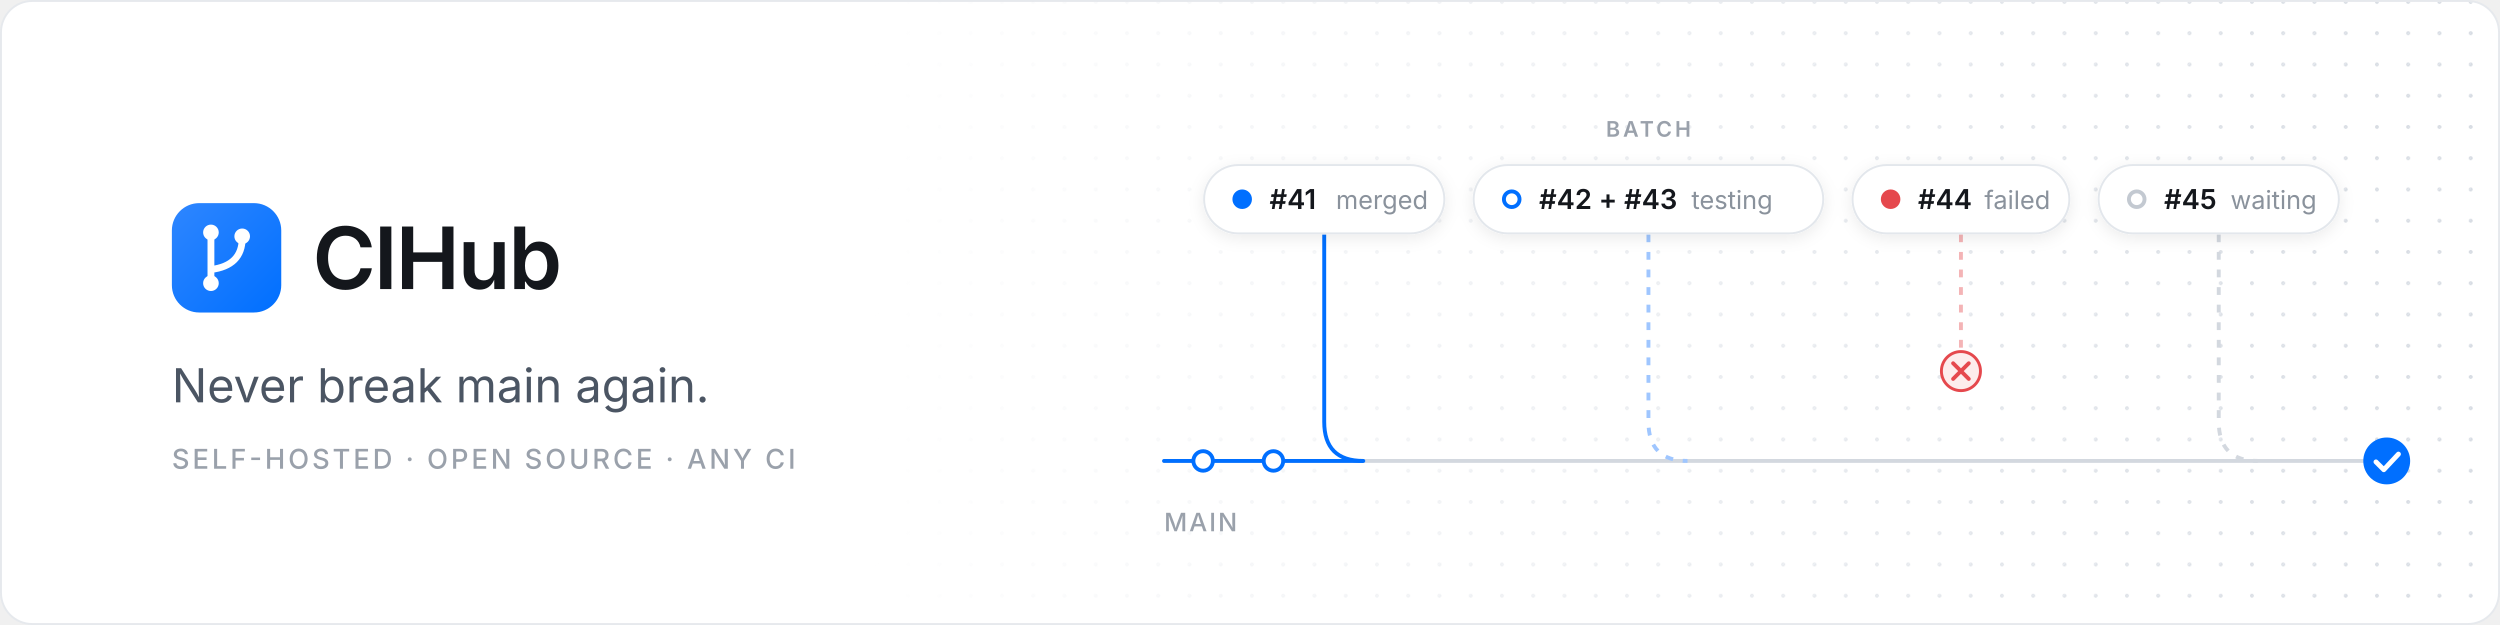
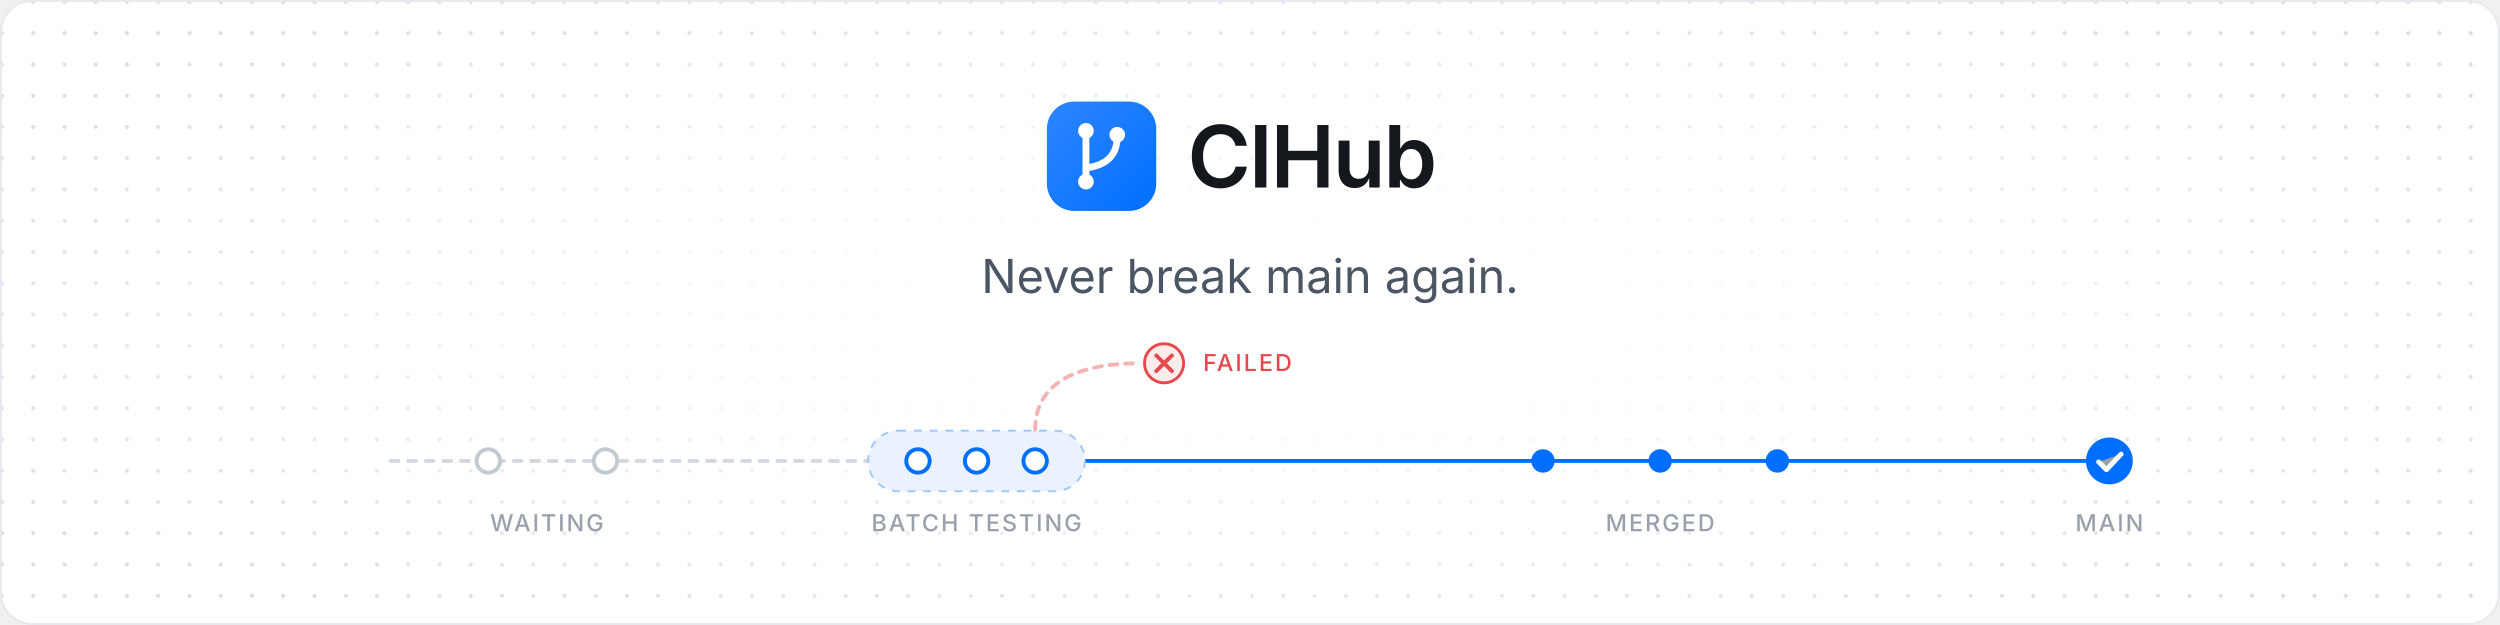
<svg xmlns="http://www.w3.org/2000/svg" width="1280" height="320" viewBox="0 0 1280 320" fill="none">
  <defs>
    <linearGradient id="mark" x1="0" y1="0" x2="1" y2="1">
      <stop offset="0" stop-color="#2E86FF" />
      <stop offset="1" stop-color="#006FFF" />
    </linearGradient>
    <pattern id="dots" width="16" height="16" patternUnits="userSpaceOnUse">
      <circle cx="1" cy="1" r="1" fill="#D5DAE1" />
    </pattern>
-     <linearGradient id="fade" x1="0" y1="0" x2="1" y2="0">
-       <stop offset="0.35" stop-color="#FFFFFF" stop-opacity="0" />
-       <stop offset="1" stop-color="#FFFFFF" stop-opacity="1" />
-     </linearGradient>
+     <pattern id="hatch" width="12" height="12" patternUnits="userSpaceOnUse" patternTransform="rotate(45)">
+       <rect width="4" height="12" fill="#9FC6FF" />
+     </pattern>
+     <radialGradient id="fade" cx="0.5" cy="0.5" r="0.6">
+       <stop offset="0.2" stop-color="#FFFFFF" stop-opacity="0" />
+       <stop offset="1" stop-color="#FFFFFF" />
+     </radialGradient>
    <mask id="fade-mask">
      <rect width="1280" height="320" fill="url(#fade)" />
    </mask>
+     <clipPath id="frame">
+       <rect x="1" y="1" width="1278" height="318" rx="16" />
+     </clipPath>
    <filter id="card" x="-20%" y="-40%" width="140%" height="200%">
      <feDropShadow dx="0" dy="2" stdDeviation="4" flood-color="#000000" flood-opacity="0.08" />
+     </filter>
+     <filter id="float" x="-20%" y="-20%" width="140%" height="160%">
+       <feDropShadow dx="0" dy="12" stdDeviation="18" flood-color="#000000" flood-opacity="0.08" />
    </filter>
  </defs>
  <rect x="0.5" y="0.5" width="1279" height="319" rx="16" fill="#FFFFFF" stroke="#E6E9ED" />
  <rect x="1" y="1" width="1278" height="318" rx="16" fill="url(#dots)" mask="url(#fade-mask)" />
-   <g transform="translate(88 104)">
+   <g transform="translate(536 52)">
    <rect width="56" height="56" rx="14" fill="url(#mark)" />
    <path d="M20 16 V40 M36 18 Q36 32 20 34" stroke="#FFFFFF" stroke-width="3.5" stroke-linecap="round" />
    <circle cx="20" cy="15" r="4" fill="#FFFFFF" />
    <circle cx="20" cy="41" r="4" fill="#FFFFFF" />
    <circle cx="36" cy="17" r="4" fill="#FFFFFF" />
  </g>
-   <text x="160" y="148" font-family="Inter, -apple-system, BlinkMacSystemFont, 'Segoe UI', Helvetica, Arial, sans-serif" font-size="44" font-weight="600" letter-spacing="-1" fill="#14171C">CIHub</text>
-   <text x="88" y="206" font-family="Inter, -apple-system, BlinkMacSystemFont, 'Segoe UI', Helvetica, Arial, sans-serif" font-size="24" fill="#4B5563">Never break main again.</text>
-   <text x="88" y="240" font-family="Inter, -apple-system, BlinkMacSystemFont, 'Segoe UI', Helvetica, Arial, sans-serif" font-size="14" font-weight="500" letter-spacing="1.5" fill="#9AA1AB">SELF-HOSTED · OPEN SOURCE · ANY CI</text>
-   <g font-family="Inter, -apple-system, BlinkMacSystemFont, 'Segoe UI', Helvetica, Arial, sans-serif">
-     <path d="M596 236 H1222" stroke="#D3D8DF" stroke-width="2" stroke-linecap="round" />
-     <path d="M596 236 H698" stroke="#006FFF" stroke-width="2" stroke-linecap="round" />
-     <circle cx="616" cy="236" r="5" fill="#FFFFFF" stroke="#006FFF" stroke-width="2" />
-     <circle cx="652" cy="236" r="5" fill="#FFFFFF" stroke="#006FFF" stroke-width="2" />
-     <path d="M678 120 V216 Q678 236 698 236" stroke="#006FFF" stroke-width="2" />
-     <path d="M844 120 V216 Q844 236 864 236" stroke="#9FC6FF" stroke-width="2" stroke-dasharray="4 5" />
-     <path d="M1004 120 V178" stroke="#F4B4B6" stroke-width="2" stroke-dasharray="4 5" />
-     <path d="M1136 120 V216 Q1136 236 1156 236" stroke="#D3D8DF" stroke-width="2" stroke-dasharray="4 5" />
-     <g filter="url(#card)" fill="#FFFFFF" stroke="#E3E7EC">
-       <rect x="616.5" y="84.5" width="123" height="35" rx="17.5" />
-       <rect x="754.5" y="84.5" width="179" height="35" rx="17.5" />
-       <rect x="948.5" y="84.5" width="111" height="35" rx="17.5" />
-       <rect x="1074.5" y="84.5" width="123" height="35" rx="17.5" />
-     </g>
-     <circle cx="636" cy="102" r="5" fill="#006FFF" />
-     <text x="650" y="107" font-size="14" font-weight="600" fill="#14171C">#41</text>
-     <text x="684" y="107" font-size="13" fill="#8A929C">merged</text>
-     <text x="844" y="70" font-size="11" font-weight="600" letter-spacing="1.5" text-anchor="middle" fill="#9AA1AB">BATCH</text>
-     <circle cx="774" cy="102" r="4" fill="#FFFFFF" stroke="#006FFF" stroke-width="2" />
-     <text x="788" y="107" font-size="14" font-weight="600" fill="#14171C">#42 + #43</text>
-     <text x="866" y="107" font-size="13" fill="#8A929C">testing</text>
-     <circle cx="968" cy="102" r="5" fill="#E5484D" />
-     <text x="982" y="107" font-size="14" font-weight="600" fill="#14171C">#44</text>
-     <text x="1016" y="107" font-size="13" fill="#8A929C">failed</text>
-     <circle cx="1004" cy="190" r="10" fill="#FDECEC" stroke="#E5484D" stroke-width="1.5" />
-     <path d="M1000 186 L1008 194 M1008 186 L1000 194" stroke="#E5484D" stroke-width="2" stroke-linecap="round" />
-     <circle cx="1094" cy="102" r="4" fill="#FFFFFF" stroke="#C3C9D1" stroke-width="2" />
-     <text x="1108" y="107" font-size="14" font-weight="600" fill="#14171C">#45</text>
-     <text x="1142" y="107" font-size="13" fill="#8A929C">waiting</text>
-     <circle cx="1222" cy="236" r="12" fill="#006FFF" />
-     <path d="M1216.5 236.5 L1220.5 240.5 L1228 232.5" stroke="#FFFFFF" stroke-width="2.5" stroke-linecap="round" stroke-linejoin="round" />
-     <text x="596" y="272" font-size="13" font-weight="500" letter-spacing="1" fill="#9AA1AB">MAIN</text>
+   <text x="608" y="96" font-family="Inter, -apple-system, BlinkMacSystemFont, 'Segoe UI', Helvetica, Arial, sans-serif" font-size="44" font-weight="600" letter-spacing="-1" fill="#14171C">CIHub</text>
+   <text x="640" y="150" font-family="Inter, -apple-system, BlinkMacSystemFont, 'Segoe UI', Helvetica, Arial, sans-serif" font-size="24" text-anchor="middle" fill="#4B5563">Never break main again.</text>
+   <g font-family="Inter, -apple-system, BlinkMacSystemFont, 'Segoe UI', Helvetica, Arial, sans-serif" font-size="12" font-weight="500" letter-spacing="1" fill="#9AA1AB" text-anchor="middle">
+     <path d="M200 236 H560" stroke="#D3D8DF" stroke-width="2" stroke-linecap="round" stroke-dasharray="4 5" />
+     <path d="M556 236 H1080" stroke="#006FFF" stroke-width="2" stroke-linecap="round" />
+     <circle cx="250" cy="236" r="6" fill="#FFFFFF" stroke="#C3C9D1" stroke-width="2" />
+     <circle cx="310" cy="236" r="6" fill="#FFFFFF" stroke="#C3C9D1" stroke-width="2" />
+     <text x="280" y="272">WAITING</text>
+     <rect x="444.5" y="220.5" width="111" height="31" rx="15.5" fill="#EAF2FF" stroke="#9FC6FF" stroke-dasharray="4 4" />
+     <circle cx="470" cy="236" r="6" fill="#FFFFFF" stroke="#006FFF" stroke-width="2" />
+     <circle cx="500" cy="236" r="6" fill="#FFFFFF" stroke="#006FFF" stroke-width="2" />
+     <circle cx="530" cy="236" r="6" fill="#FFFFFF" stroke="#006FFF" stroke-width="2" />
+     <text x="500" y="272">BATCH TESTING</text>
+     <path d="M530 220 C530 198 548 186 584 186" stroke="#F4B4B6" stroke-width="2" stroke-dasharray="4 4" stroke-linecap="round" fill="none" />
+     <circle cx="596" cy="186" r="10" fill="#FDECEC" stroke="#E5484D" stroke-width="1.5" />
+     <path d="M592 182 L600 190 M600 182 L592 190" stroke="#E5484D" stroke-width="2" stroke-linecap="round" />
+     <text x="616" y="190" text-anchor="start" fill="#E5484D">FAILED</text>
+     <circle cx="790" cy="236" r="6" fill="#006FFF" />
+     <circle cx="850" cy="236" r="6" fill="#006FFF" />
+     <circle cx="910" cy="236" r="6" fill="#006FFF" />
+     <text x="850" y="272">MERGED</text>
+     <circle cx="1080" cy="236" r="12" fill="#006FFF" />
+     <path d="M1074.5 236.5 L1078.5 240.5 L1086 232.5" stroke="#FFFFFF" stroke-width="2.5" stroke-linecap="round" stroke-linejoin="round" />
+     <text x="1080" y="272">MAIN</text>
  </g>
</svg>
